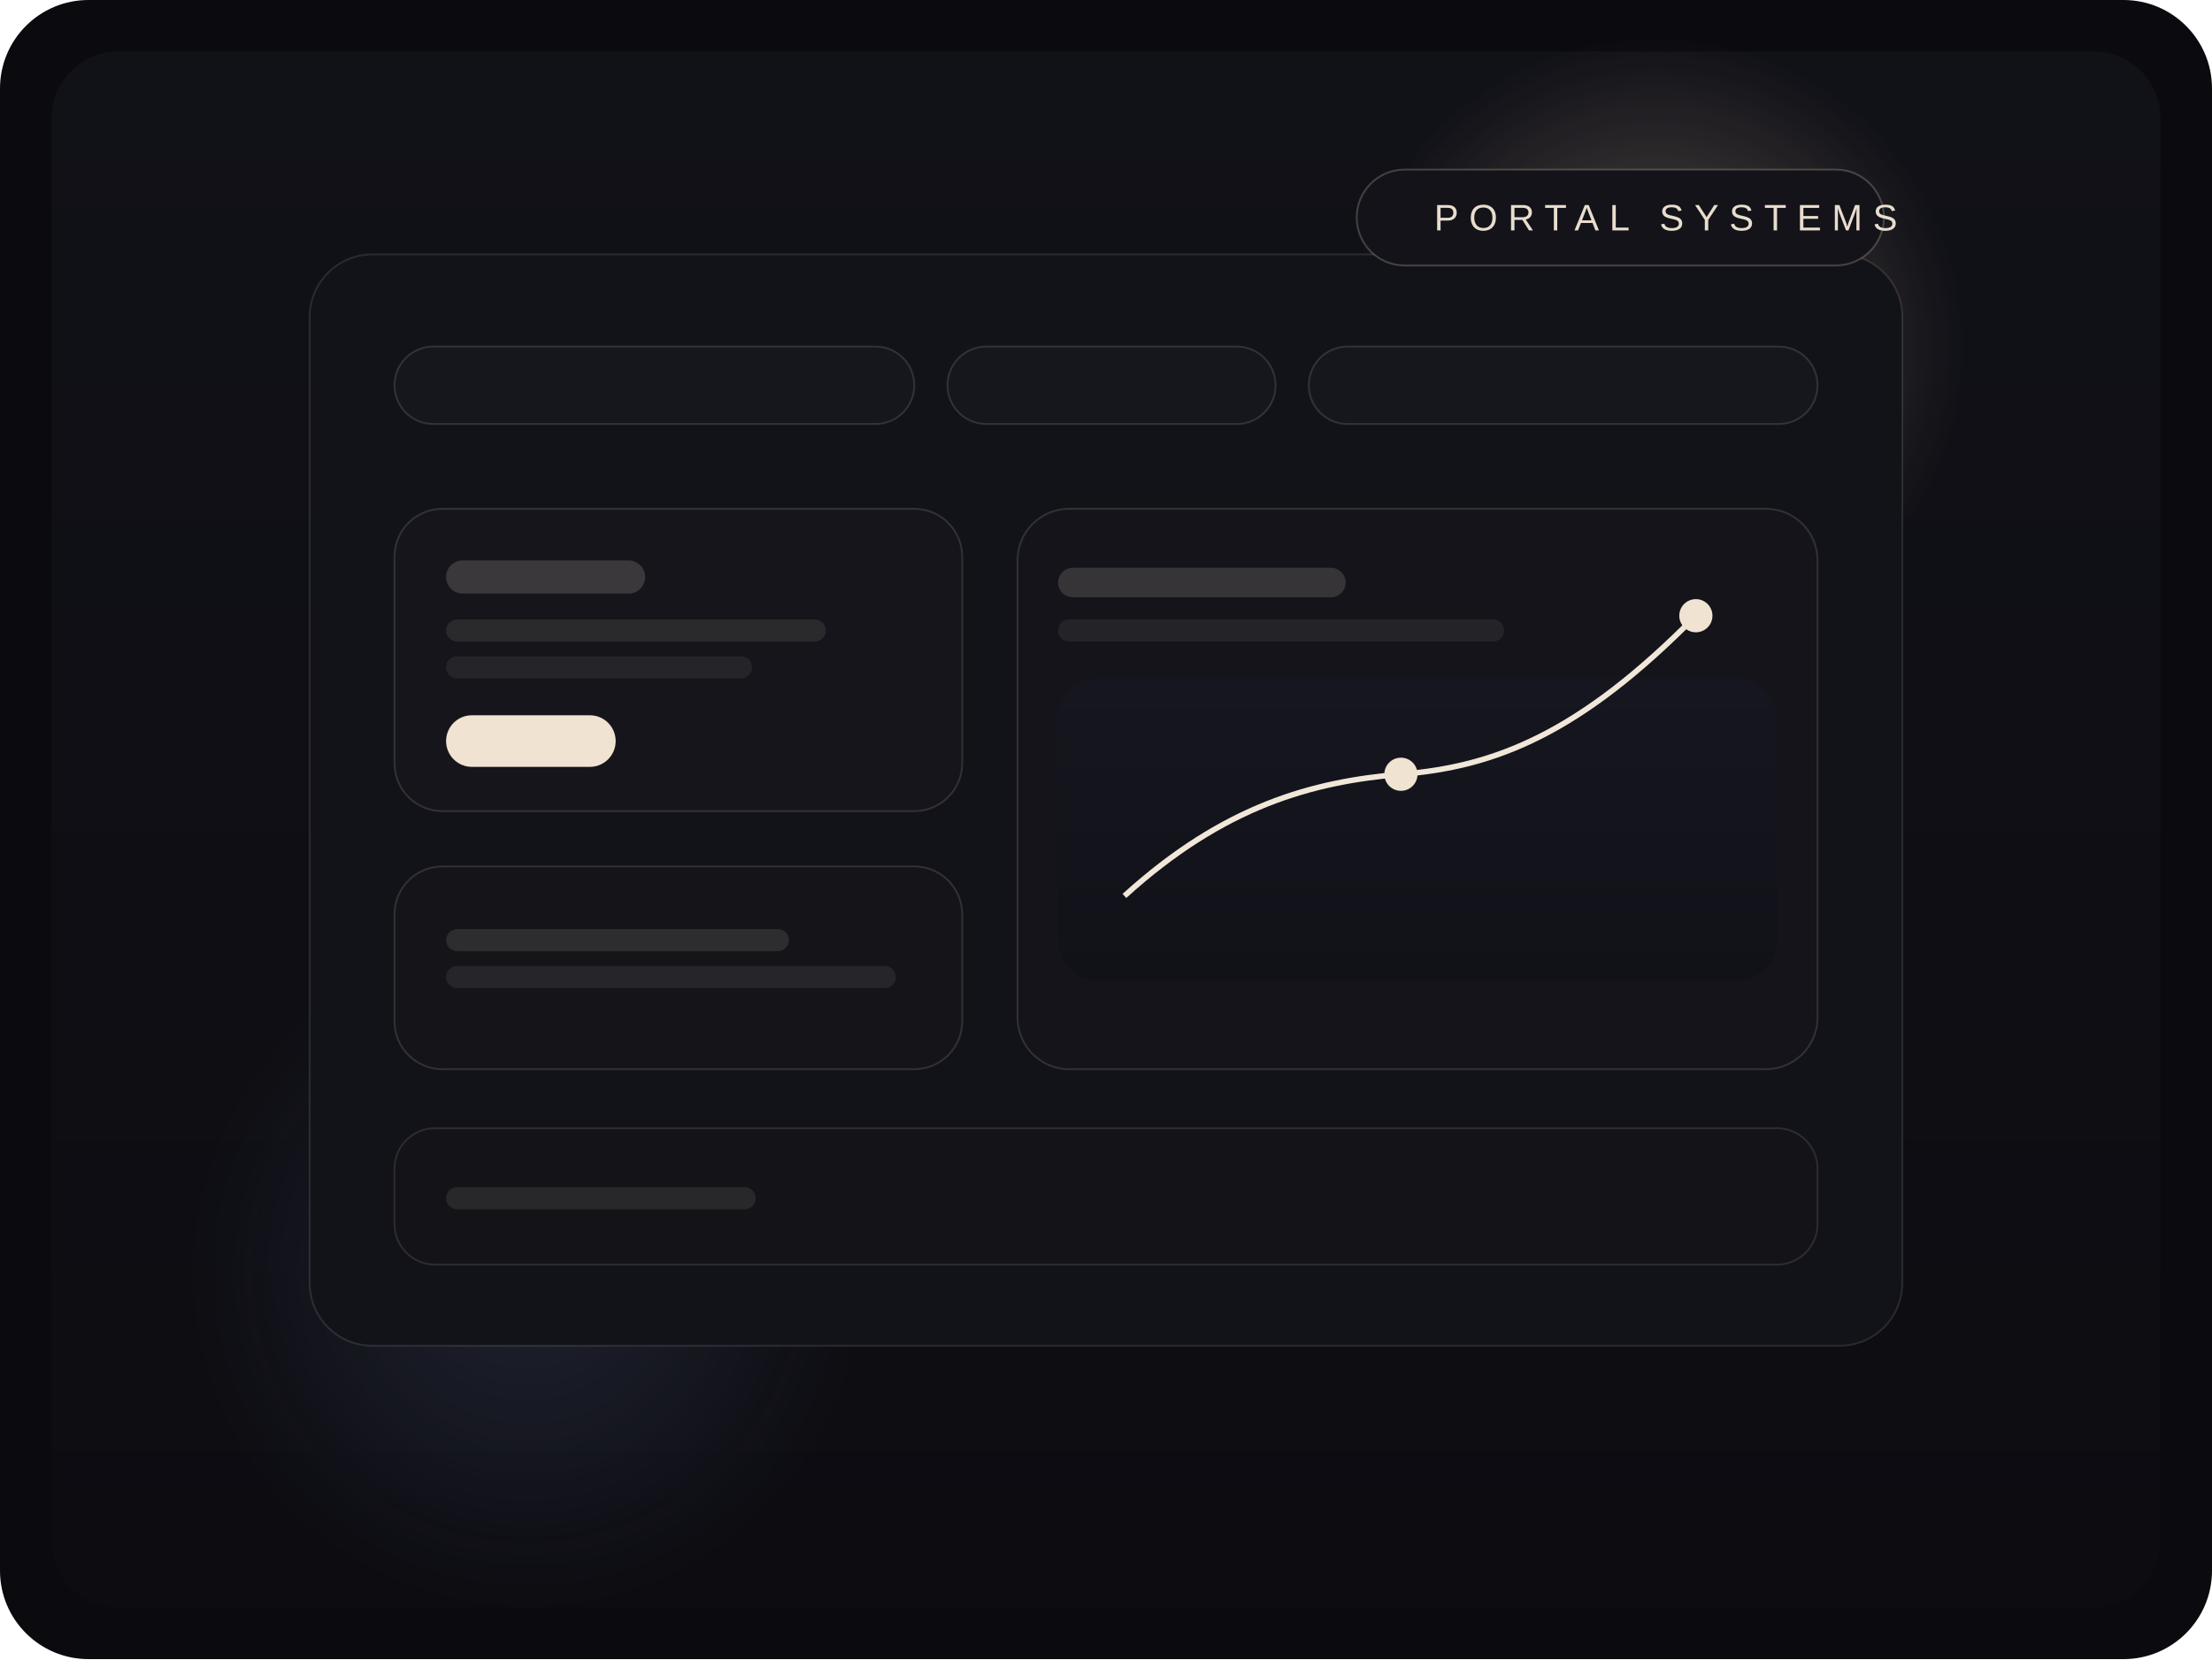
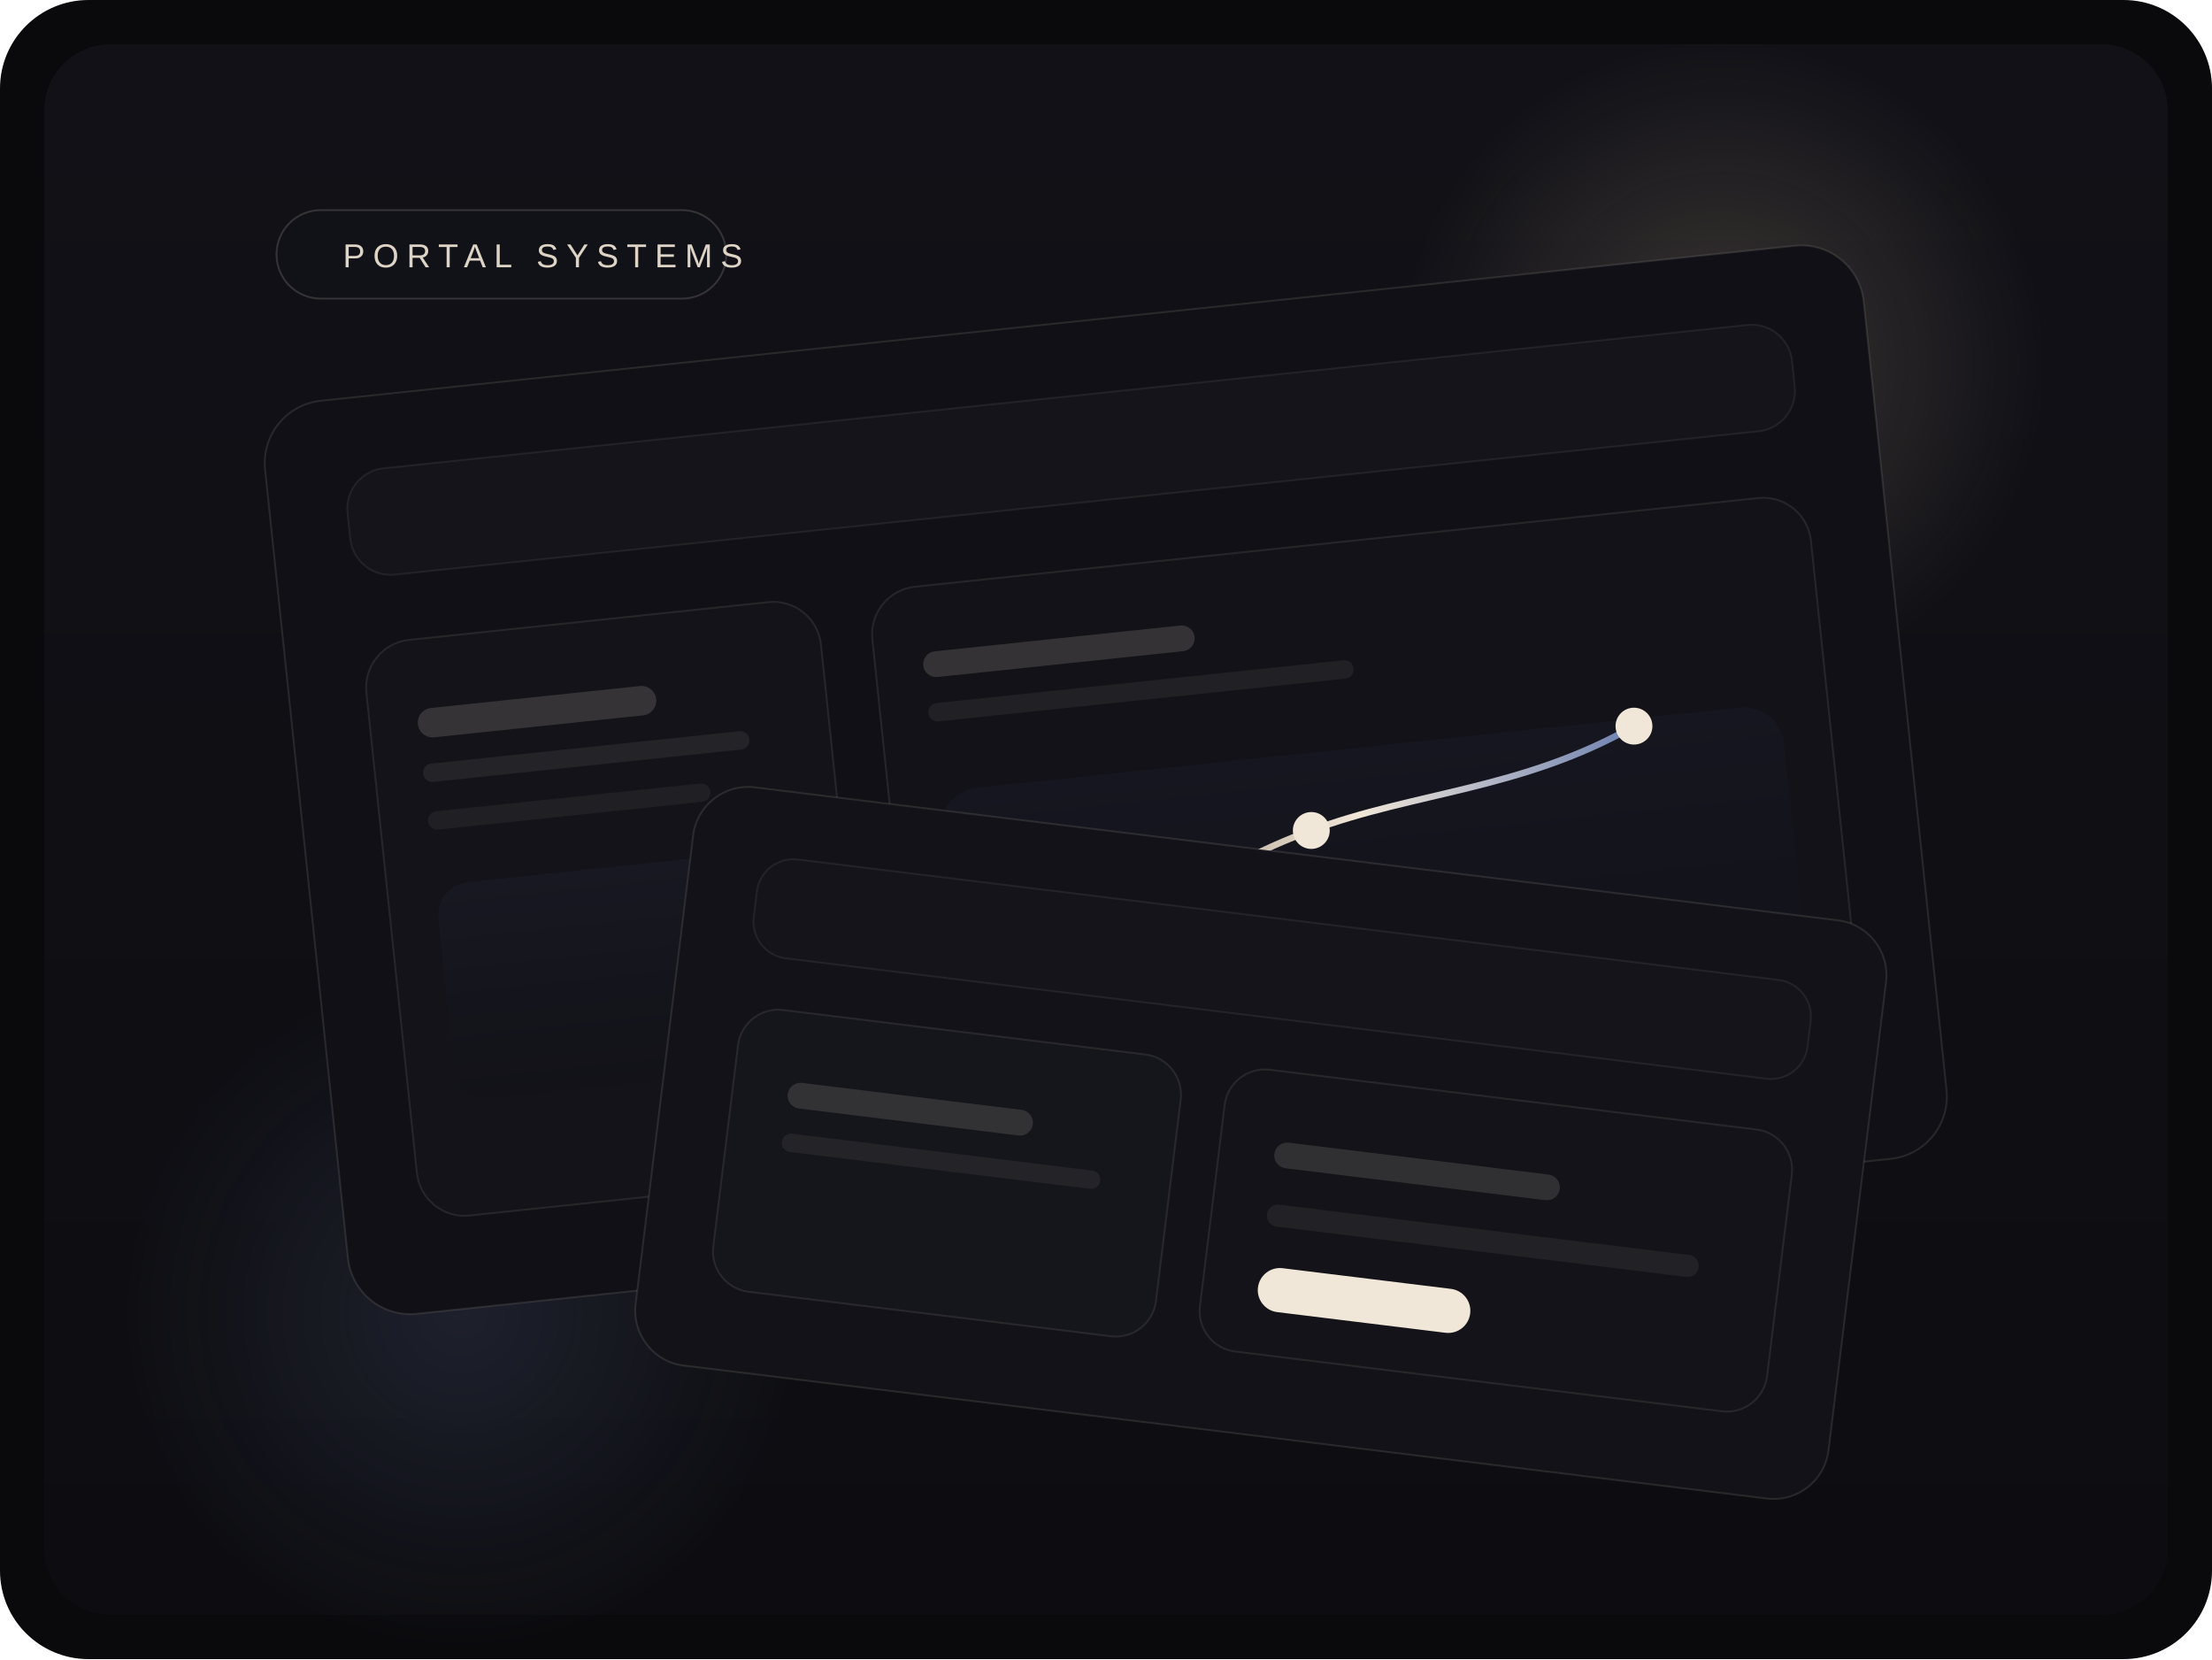
<svg xmlns="http://www.w3.org/2000/svg" width="1200" height="900" viewBox="0 0 1200 900" fill="none">
-   <rect width="1200" height="900" rx="48" fill="#0B0B0F" />
-   <rect x="28" y="28" width="1144" height="844" rx="36" fill="url(#bg)" />
-   <circle cx="898" cy="188" r="168" fill="url(#glow)" opacity="0.78" />
-   <circle cx="286" cy="690" r="184" fill="url(#glowTwo)" opacity="0.62" />
-   <rect x="168" y="138" width="864" height="592" rx="34" fill="#121219" stroke="#F1E7D8" stroke-opacity="0.12" />
-   <rect x="214" y="188" width="282" height="42" rx="21" fill="#16161D" stroke="#F1E7D8" stroke-opacity="0.14" />
-   <rect x="514" y="188" width="178" height="42" rx="21" fill="#16161D" stroke="#F1E7D8" stroke-opacity="0.14" />
-   <rect x="710" y="188" width="276" height="42" rx="21" fill="#16161D" stroke="#F1E7D8" stroke-opacity="0.14" />
-   <rect x="214" y="276" width="308" height="164" rx="26" fill="#15151B" stroke="#F1E7D8" stroke-opacity="0.14" />
-   <rect x="552" y="276" width="434" height="304" rx="28" fill="#14141A" stroke="#F1E7D8" stroke-opacity="0.14" />
-   <rect x="214" y="470" width="308" height="110" rx="26" fill="#141419" stroke="#F1E7D8" stroke-opacity="0.14" />
-   <rect x="214" y="612" width="772" height="74" rx="22" fill="#131318" stroke="#F1E7D8" stroke-opacity="0.12" />
-   <rect x="242" y="304" width="108" height="18" rx="9" fill="#E8DDCE" fill-opacity="0.18" />
-   <rect x="242" y="336" width="206" height="12" rx="6" fill="#E8DDCE" fill-opacity="0.1" />
-   <rect x="242" y="356" width="166" height="12" rx="6" fill="#E8DDCE" fill-opacity="0.08" />
-   <rect x="242" y="388" width="92" height="28" rx="14" fill="#F0E3D2" />
-   <rect x="242" y="504" width="186" height="12" rx="6" fill="#E8DDCE" fill-opacity="0.12" />
-   <rect x="242" y="524" width="244" height="12" rx="6" fill="#E8DDCE" fill-opacity="0.09" />
-   <rect x="242" y="644" width="168" height="12" rx="6" fill="#E8DDCE" fill-opacity="0.1" />
-   <rect x="574" y="308" width="156" height="16" rx="8" fill="#E8DDCE" fill-opacity="0.16" />
-   <rect x="574" y="336" width="242" height="12" rx="6" fill="#E8DDCE" fill-opacity="0.08" />
-   <rect x="574" y="368" width="390" height="164" rx="22" fill="url(#panel)" />
-   <path d="M610 486C664 437 712 424 760 420C811 416 857 398 920 334" stroke="#F1E7D8" stroke-width="3" />
-   <circle cx="760" cy="420" r="9" fill="#F0E3D2" />
-   <circle cx="920" cy="334" r="9" fill="#F0E3D2" />
-   <rect x="736" y="92" width="286" height="52" rx="26" fill="#131319" stroke="#F1E7D8" stroke-opacity="0.22" />
-   <text x="778" y="125" fill="#E8DDCE" font-family="Manrope, Arial, sans-serif" font-size="20" letter-spacing="0.28em">PORTAL SYSTEMS</text>
+   <rect width="1200" height="900" rx="48" fill="#0A0A0D" />
+   <rect x="24" y="24" width="1152" height="852" rx="36" fill="url(#bg)" />
+   <circle cx="934" cy="198" r="176" fill="url(#goldGlow)" opacity="0.26" />
+   <circle cx="250" cy="712" r="184" fill="url(#blueGlow)" opacity="0.22" />
+   <g transform="translate(164 174) rotate(-6 436 250)">
+     <rect x="0" y="0" width="872" height="498" rx="34" fill="#101016" stroke="#E8DDCE" stroke-opacity="0.12" />
+     <rect x="42" y="40" width="788" height="58" rx="22" fill="#14141A" stroke="#E8DDCE" stroke-opacity="0.08" />
+     <rect x="42" y="134" width="248" height="314" rx="26" fill="#131319" stroke="#E8DDCE" stroke-opacity="0.1" />
+     <rect x="318" y="134" width="512" height="314" rx="26" fill="#121218" stroke="#E8DDCE" stroke-opacity="0.1" />
+     <rect x="68" y="172" width="130" height="16" rx="8" fill="#E8DDCE" fill-opacity="0.16" />
+     <rect x="68" y="202" width="178" height="10" rx="5" fill="#E8DDCE" fill-opacity="0.08" />
+     <rect x="68" y="228" width="154" height="10" rx="5" fill="#E8DDCE" fill-opacity="0.06" />
+     <rect x="68" y="268" width="156" height="118" rx="18" fill="url(#miniPanel)" />
+     <rect x="344" y="170" width="148" height="14" rx="7" fill="#E8DDCE" fill-opacity="0.16" />
+     <rect x="344" y="198" width="232" height="10" rx="5" fill="#E8DDCE" fill-opacity="0.07" />
+     <rect x="344" y="246" width="460" height="166" rx="22" fill="url(#mainPanel)" />
+     <path d="M384 370C445 330 487 302 544 288C602 273 660 278 724 250" stroke="url(#flow)" stroke-width="3.5" stroke-linecap="round" />
+     <circle cx="544" cy="288" r="10" fill="#F1E7D8" />
+     <circle cx="724" cy="250" r="10" fill="#F1E7D8" />
+   </g>
+   <g transform="translate(358 462) rotate(7 326 158)">
+     <rect x="0" y="0" width="652" height="316" rx="30" fill="#121218" stroke="#E8DDCE" stroke-opacity="0.12" />
+     <rect x="38" y="36" width="576" height="54" rx="20" fill="#14141A" stroke="#E8DDCE" stroke-opacity="0.08" />
+     <rect x="38" y="118" width="242" height="154" rx="22" fill="#15151C" stroke="#E8DDCE" stroke-opacity="0.1" />
+     <rect x="304" y="118" width="310" height="154" rx="22" fill="#131319" stroke="#E8DDCE" stroke-opacity="0.1" />
+     <rect x="68" y="156" width="134" height="14" rx="7" fill="#E8DDCE" fill-opacity="0.14" />
+     <rect x="68" y="184" width="174" height="10" rx="5" fill="#E8DDCE" fill-opacity="0.07" />
+     <rect x="334" y="156" width="156" height="14" rx="7" fill="#E8DDCE" fill-opacity="0.14" />
+     <rect x="334" y="190" width="236" height="12" rx="6" fill="#E8DDCE" fill-opacity="0.07" />
+     <rect x="334" y="224" width="116" height="24" rx="12" fill="#F1E7D8" />
+   </g>
+   <g opacity="0.95">
+     <rect x="150" y="114" width="244" height="48" rx="24" fill="#111118" stroke="#E8DDCE" stroke-opacity="0.18" />
+     <text x="186" y="145" fill="#E8DDCE" font-family="Manrope, Arial, sans-serif" font-size="18" letter-spacing="0.24em">PORTAL SYSTEMS</text>
+   </g>
  <defs>
-     <linearGradient id="bg" x1="600" y1="28" x2="600" y2="872" gradientUnits="userSpaceOnUse">
-       <stop stop-color="#111118" />
-       <stop offset="1" stop-color="#0C0C11" />
+     <linearGradient id="bg" x1="600" y1="24" x2="600" y2="876" gradientUnits="userSpaceOnUse">
+       <stop stop-color="#111117" />
+       <stop offset="1" stop-color="#0D0D11" />
    </linearGradient>
-     <radialGradient id="glow" cx="0" cy="0" r="1" gradientUnits="userSpaceOnUse" gradientTransform="translate(898 188) rotate(90) scale(168)">
-       <stop stop-color="#D9C0A3" stop-opacity="0.44" />
+     <radialGradient id="goldGlow" cx="0" cy="0" r="1" gradientUnits="userSpaceOnUse" gradientTransform="translate(934 198) rotate(90) scale(176)">
+       <stop stop-color="#D9C0A3" stop-opacity="0.85" />
      <stop offset="1" stop-color="#D9C0A3" stop-opacity="0" />
    </radialGradient>
-     <radialGradient id="glowTwo" cx="0" cy="0" r="1" gradientUnits="userSpaceOnUse" gradientTransform="translate(286 690) rotate(90) scale(184)">
-       <stop stop-color="#6778A7" stop-opacity="0.32" />
-       <stop offset="1" stop-color="#6778A7" stop-opacity="0" />
+     <radialGradient id="blueGlow" cx="0" cy="0" r="1" gradientUnits="userSpaceOnUse" gradientTransform="translate(250 712) rotate(90) scale(184)">
+       <stop stop-color="#6C80B0" stop-opacity="0.75" />
+       <stop offset="1" stop-color="#6C80B0" stop-opacity="0" />
    </radialGradient>
-     <linearGradient id="panel" x1="769" y1="368" x2="769" y2="532" gradientUnits="userSpaceOnUse">
+     <linearGradient id="mainPanel" x1="574" y1="246" x2="574" y2="412" gradientUnits="userSpaceOnUse">
      <stop stop-color="#161620" />
      <stop offset="1" stop-color="#111118" />
    </linearGradient>
+     <linearGradient id="miniPanel" x1="146" y1="268" x2="146" y2="386" gradientUnits="userSpaceOnUse">
+       <stop stop-color="#171821" />
+       <stop offset="1" stop-color="#121218" />
+     </linearGradient>
+     <linearGradient id="flow" x1="384" y1="310" x2="724" y2="310" gradientUnits="userSpaceOnUse">
+       <stop stop-color="#7A6855" />
+       <stop offset="0.55" stop-color="#F1E7D8" />
+       <stop offset="1" stop-color="#6C80B0" />
+     </linearGradient>
  </defs>
</svg>
